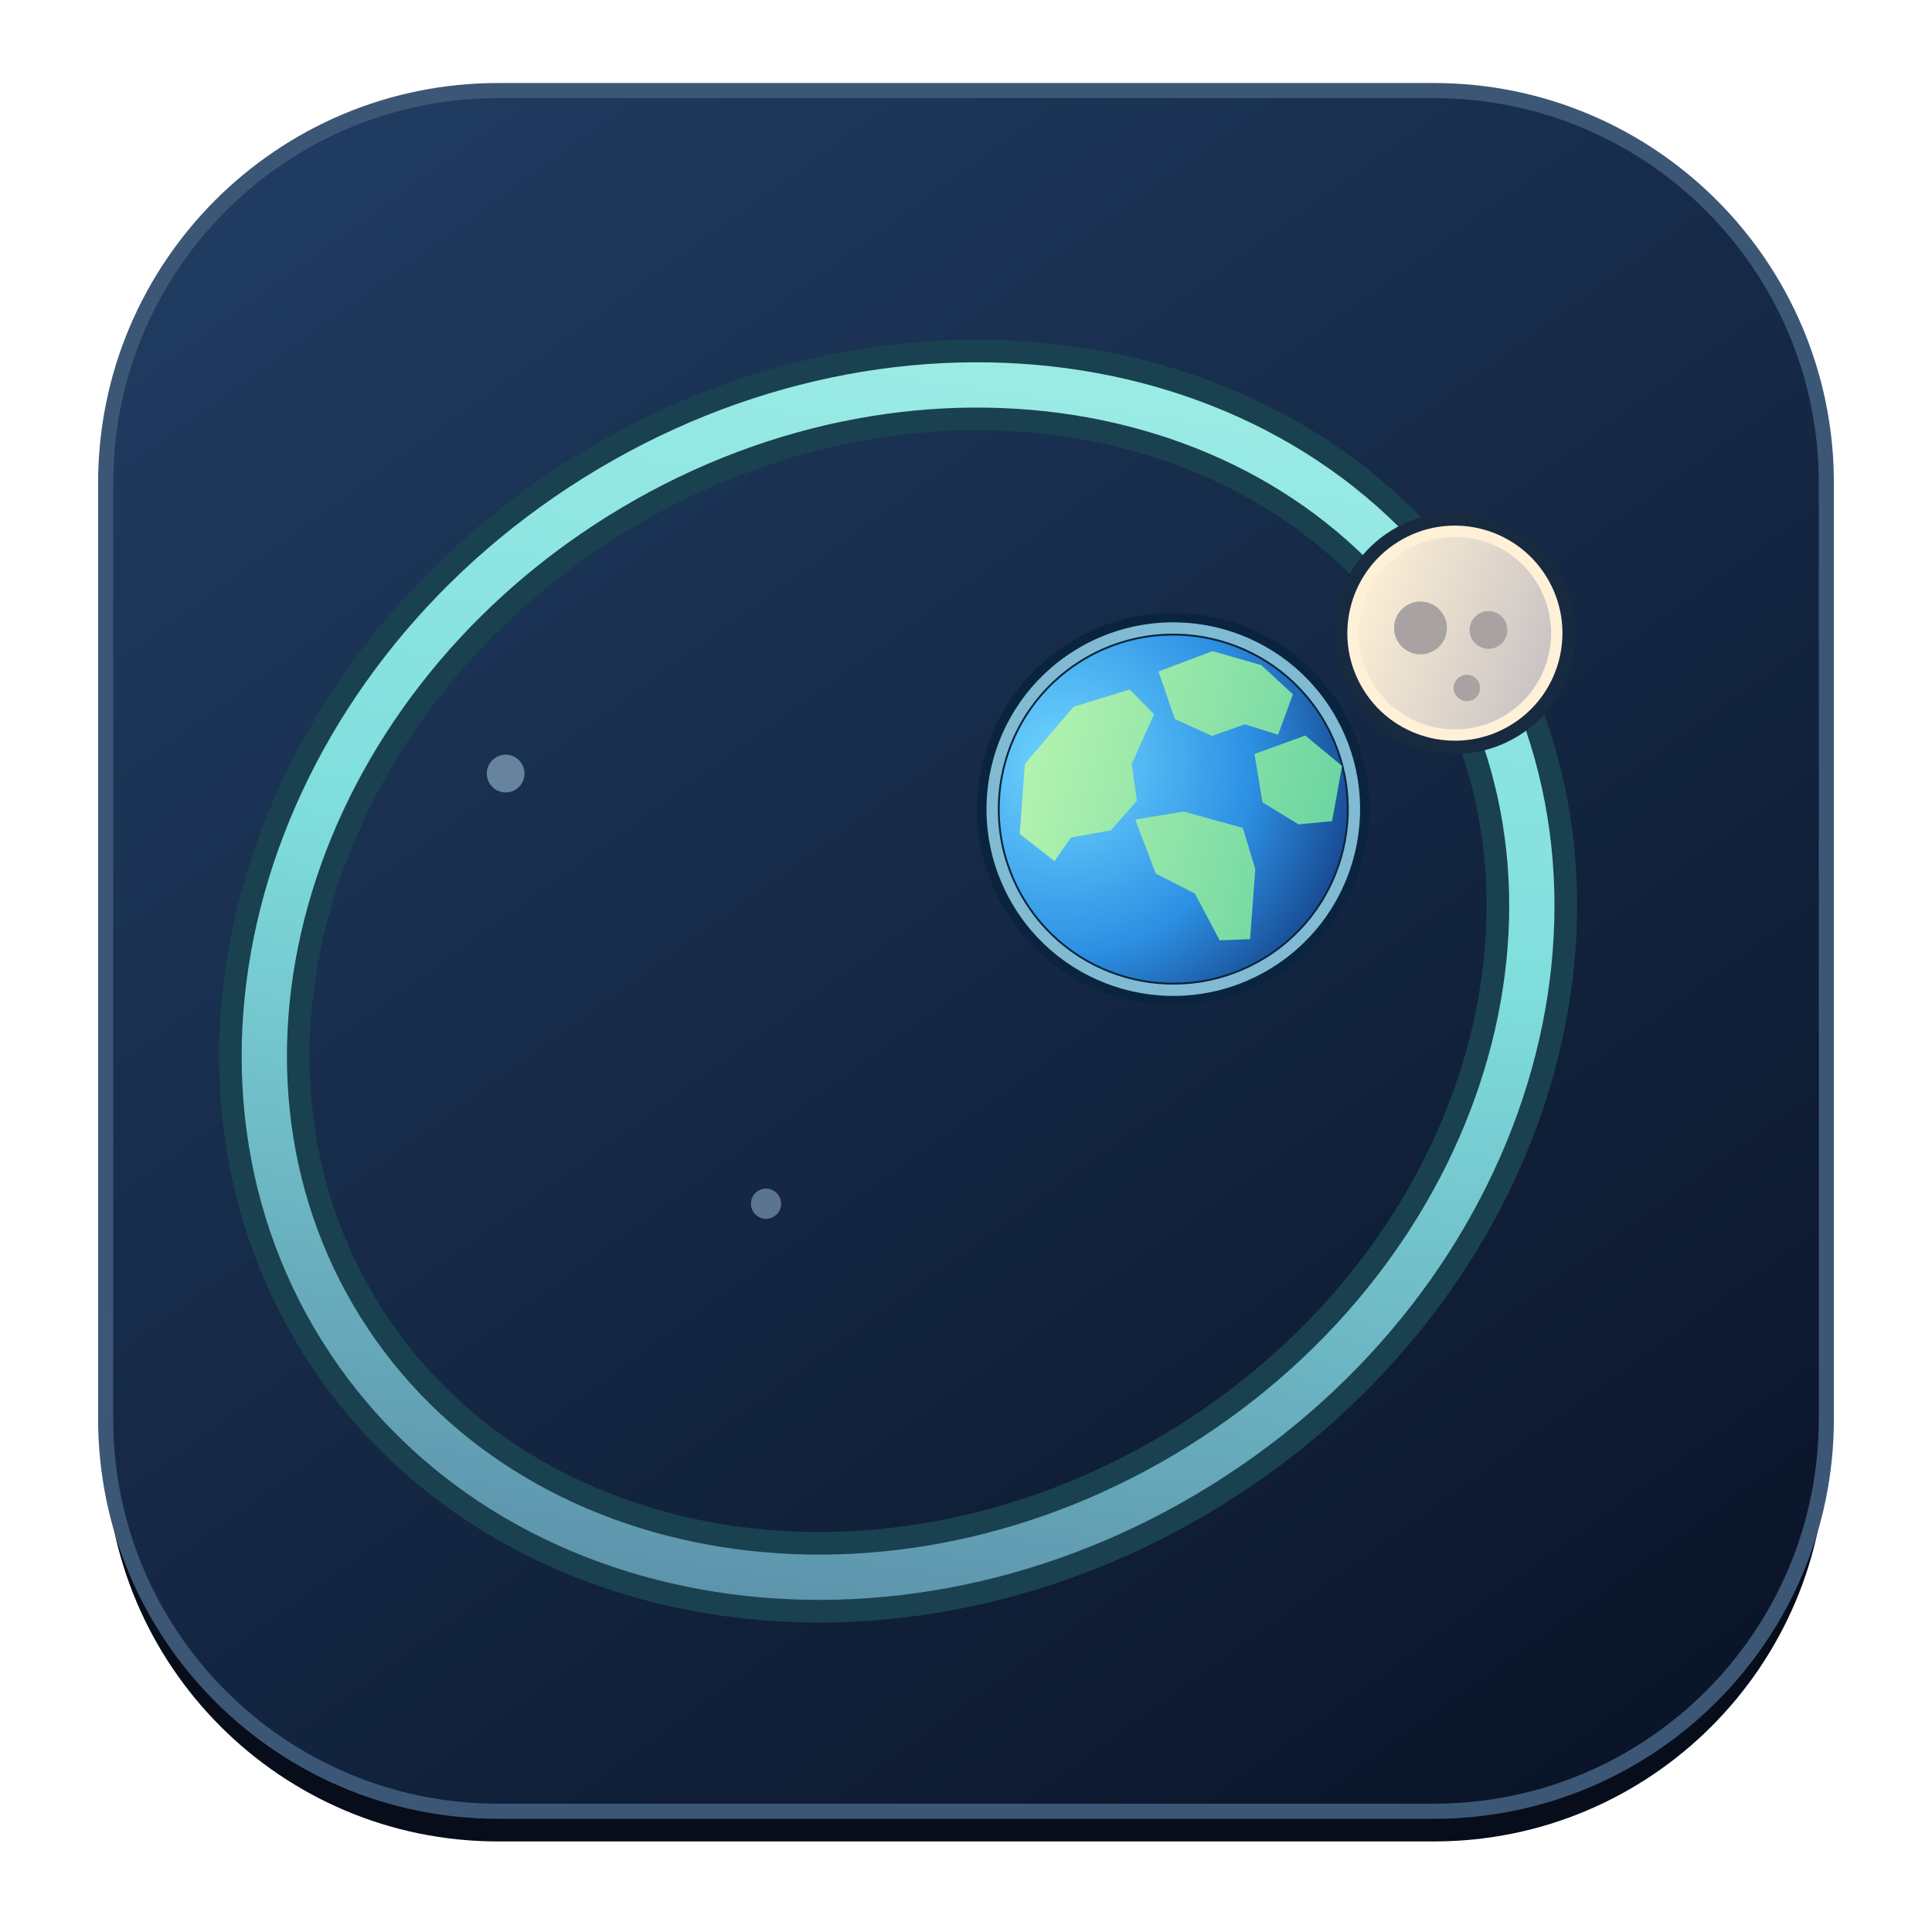
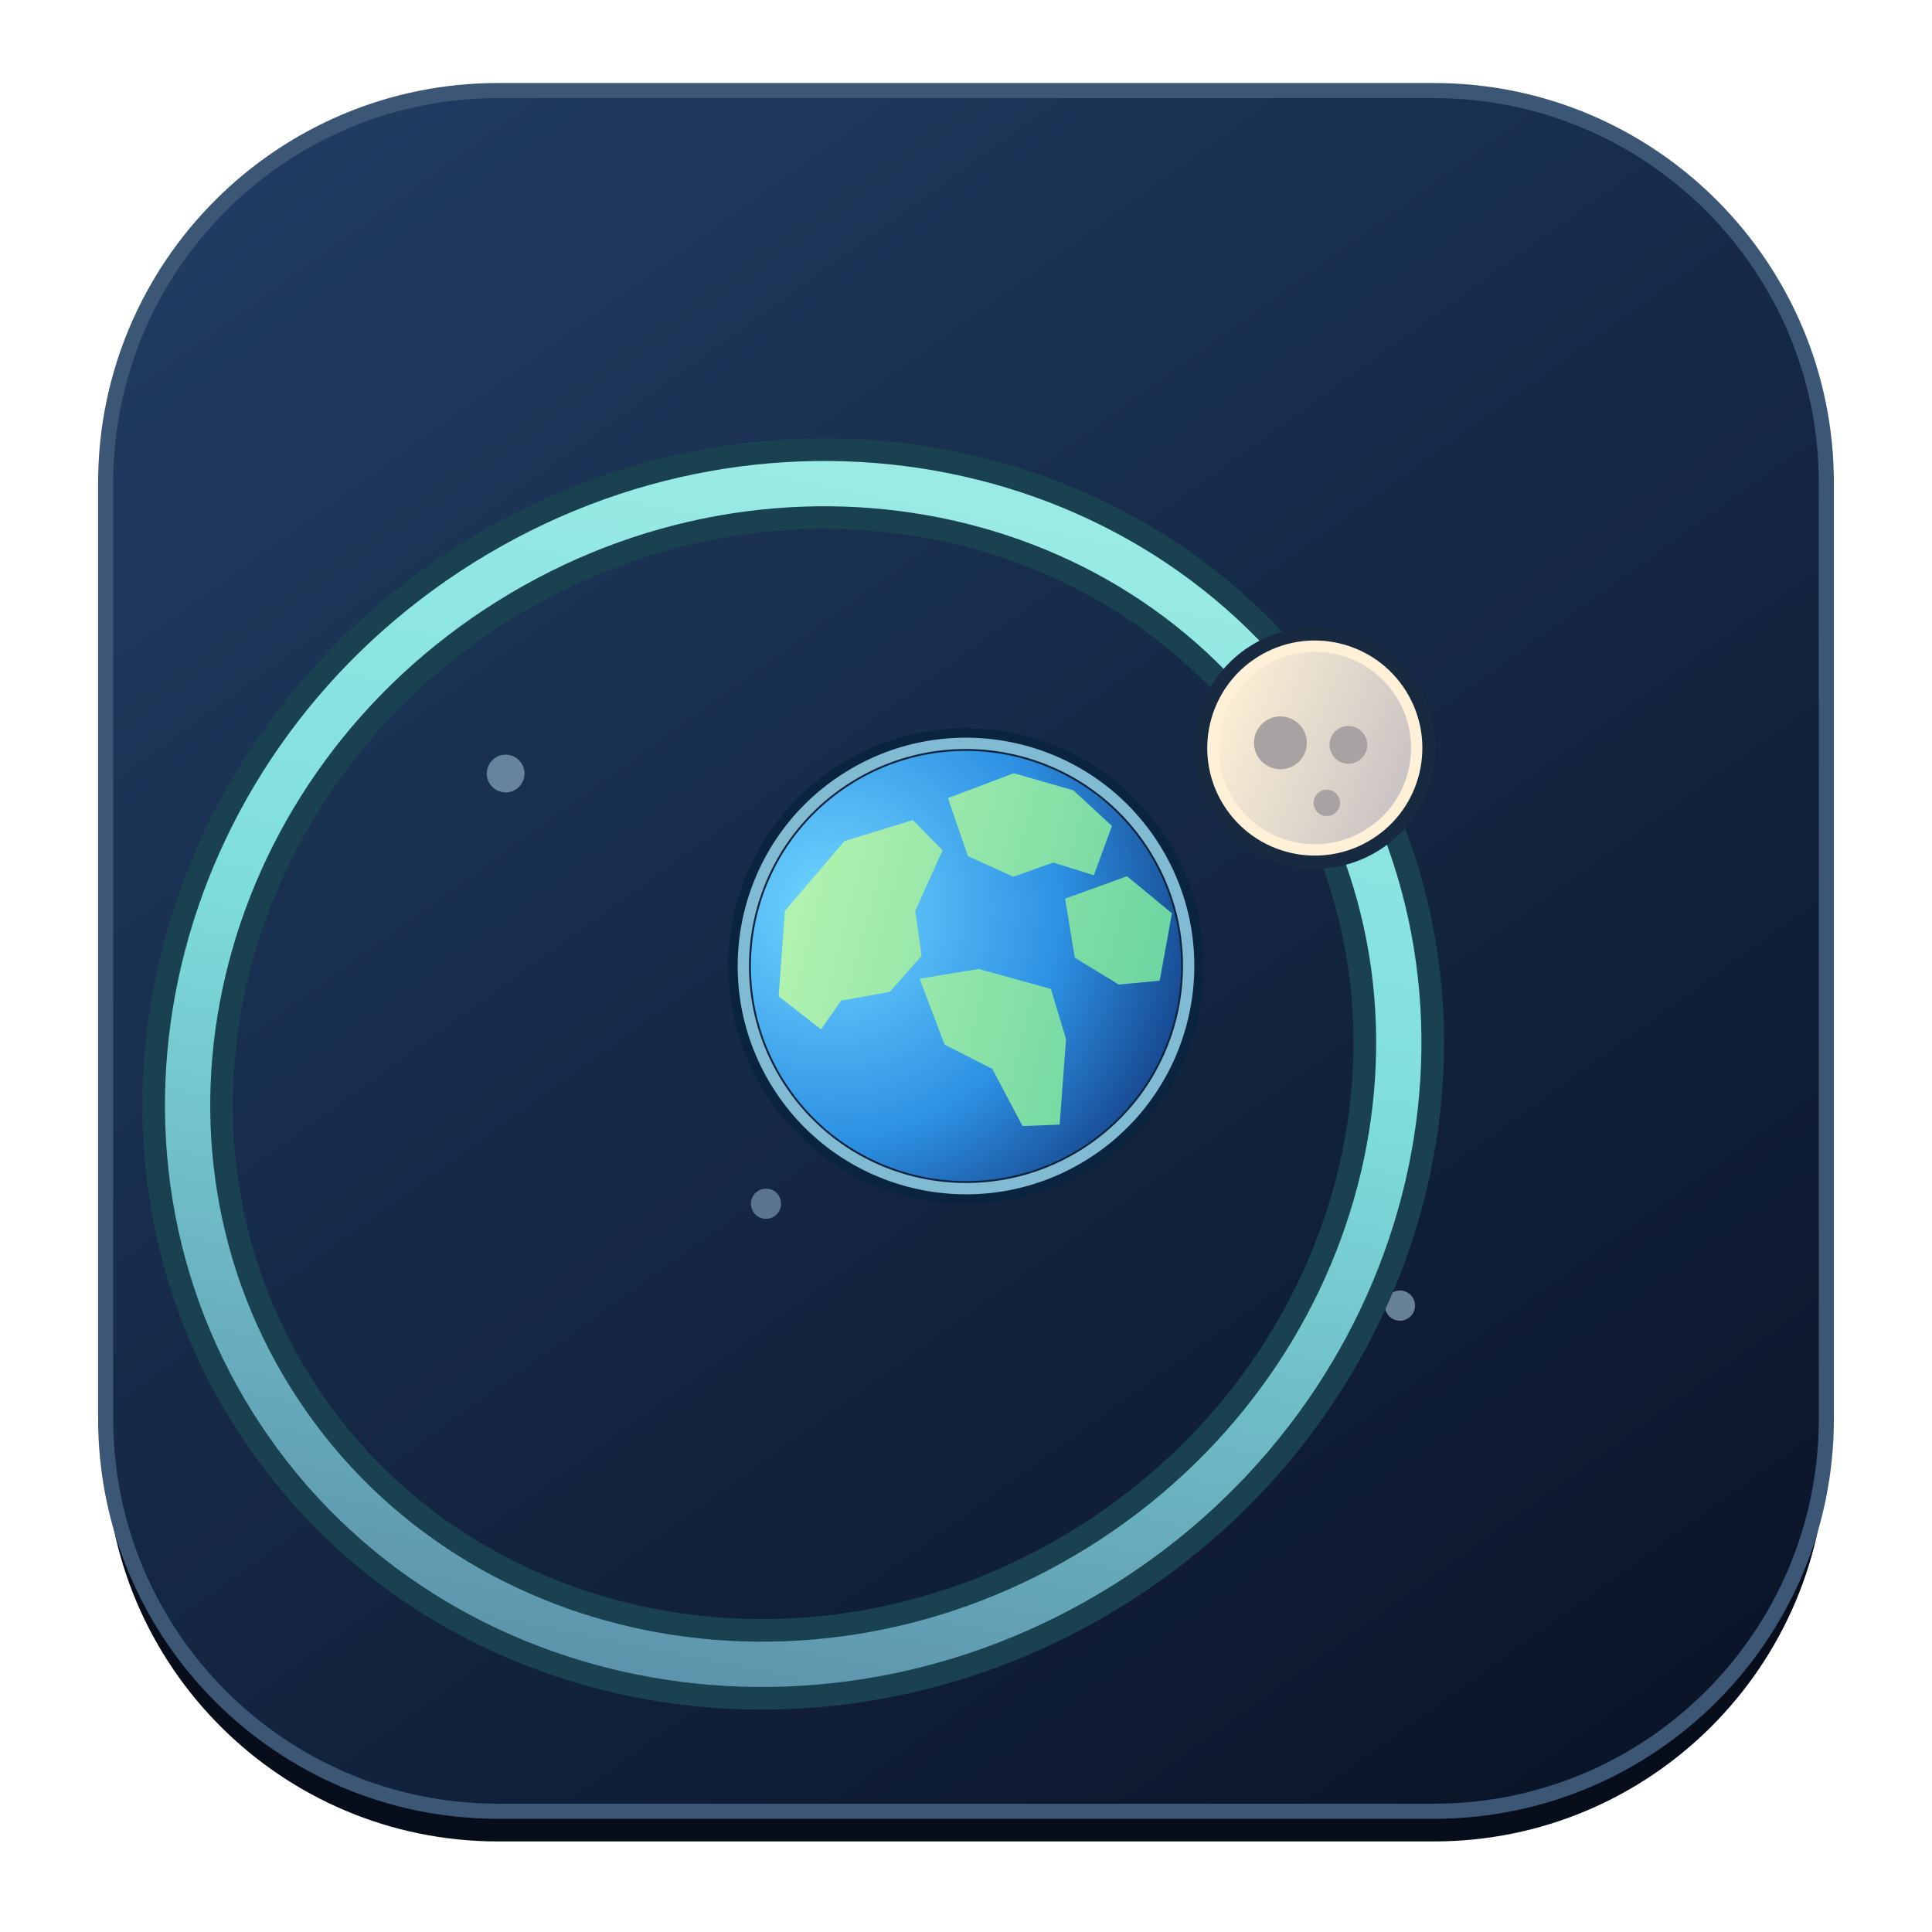
<svg xmlns="http://www.w3.org/2000/svg" width="512" height="512" viewBox="0 0 512 512">
  <defs>
    <linearGradient id="sky" x1="0.14" y1="0" x2="0.86" y2="1">
      <stop stop-color="#203c62" />
      <stop offset="1" stop-color="#0a1428" />
    </linearGradient>
    <linearGradient id="orbit" x1="0" y1="1" x2="1" y2="0">
      <stop stop-color="#527c9d" />
      <stop offset="0.55" stop-color="#7fdedd" />
      <stop offset="1" stop-color="#a7f1e8" />
    </linearGradient>
    <radialGradient id="ocean" cx="0.31" cy="0.23" r="0.83">
      <stop stop-color="#70d6ff" />
      <stop offset="0.62" stop-color="#2d91e4" />
      <stop offset="1" stop-color="#16458c" />
    </radialGradient>
    <linearGradient id="land" x1="0" y1="0" x2="1" y2="1">
      <stop stop-color="#bdf7b1" />
      <stop offset="1" stop-color="#5dcf9f" />
    </linearGradient>
    <linearGradient id="lunar-surface" x1="0.15" y1="0.05" x2="0.87" y2="1">
      <stop stop-color="#fff2d6" />
      <stop offset="1" stop-color="#c3bdc2" />
    </linearGradient>
  </defs>
  <rect x="28" y="32" width="456" height="456" rx="104" fill="#070d1a" />
  <rect x="28" y="24" width="456" height="456" rx="104" fill="url(#sky)" stroke="#3c5776" stroke-width="4" />
  <g fill="#afd1e6">
    <circle cx="134" cy="205" r="5" opacity="0.52" />
    <circle cx="203" cy="319" r="4" opacity="0.46" />
    <circle cx="371" cy="346" r="4" opacity="0.55" />
  </g>
-   <g transform="rotate(-32 238 260)">
-     <ellipse cx="238" cy="260" rx="174" ry="151.261" fill="none" stroke="#1a414f" stroke-width="24" />
-     <ellipse cx="238" cy="260" rx="174" ry="151.261" fill="none" stroke="url(#orbit)" stroke-width="12" />
-     <circle cx="324" cy="260" r="49" fill="url(#ocean)" stroke="#0a243f" stroke-width="6" />
-     <path fill="url(#land)" d="M286 244l11-15 19-6 15 4 2 9-12 8-4 9-10 3-10-4-7 3zm28 13 12 5 11 12-3 11-11 15-7-4 1-14-6-10zm26-30 15 3 9 10 3 11-9 7-6-7-9-2-6-9zm10 32 14 3 4 12-10 11-8-4-5-10z" />
-     <circle cx="324" cy="260" r="48" fill="none" stroke="#a5e8ff" stroke-width="3" opacity="0.77" />
-     <circle cx="412" cy="260" r="32" fill="#172a40" />
-     <circle cx="412" cy="260" r="27" fill="url(#lunar-surface)" stroke="#fff1d7" stroke-width="3" />
+   <g transform="rotate(-32 256 256)">
+     <ellipse cx="202" cy="256" rx="163" ry="153.795" fill="none" stroke="#1a414f" stroke-width="24" />
+     <ellipse cx="202" cy="256" rx="163" ry="153.795" fill="none" stroke="url(#orbit)" stroke-width="12" />
+     <circle cx="256" cy="256" r="60" fill="url(#ocean)" stroke="#0a243f" stroke-width="6" />
+     <path transform="translate(256 256) scale(1.22) translate(-324 -260)" fill="url(#land)" d="M286 244l11-15 19-6 15 4 2 9-12 8-4 9-10 3-10-4-7 3zm28 13 12 5 11 12-3 11-11 15-7-4 1-14-6-10zm26-30 15 3 9 10 3 11-9 7-6-7-9-2-6-9zm10 32 14 3 4 12-10 11-8-4-5-10z" />
+     <circle cx="256" cy="256" r="59" fill="none" stroke="#a5e8ff" stroke-width="3" opacity="0.77" />
+     <circle cx="365" cy="256" r="32" fill="#172a40" />
+     <circle cx="365" cy="256" r="27" fill="url(#lunar-surface)" stroke="#fff1d7" stroke-width="3" />
    <g fill="#a9a2a2">
-       <circle cx="405" cy="254" r="7" />
-       <circle cx="420" cy="264" r="5" />
-       <circle cx="407" cy="274" r="3.5" />
+       <circle cx="358" cy="250" r="7" />
+       <circle cx="373" cy="260" r="5" />
+       <circle cx="360" cy="270" r="3.5" />
    </g>
  </g>
</svg>
